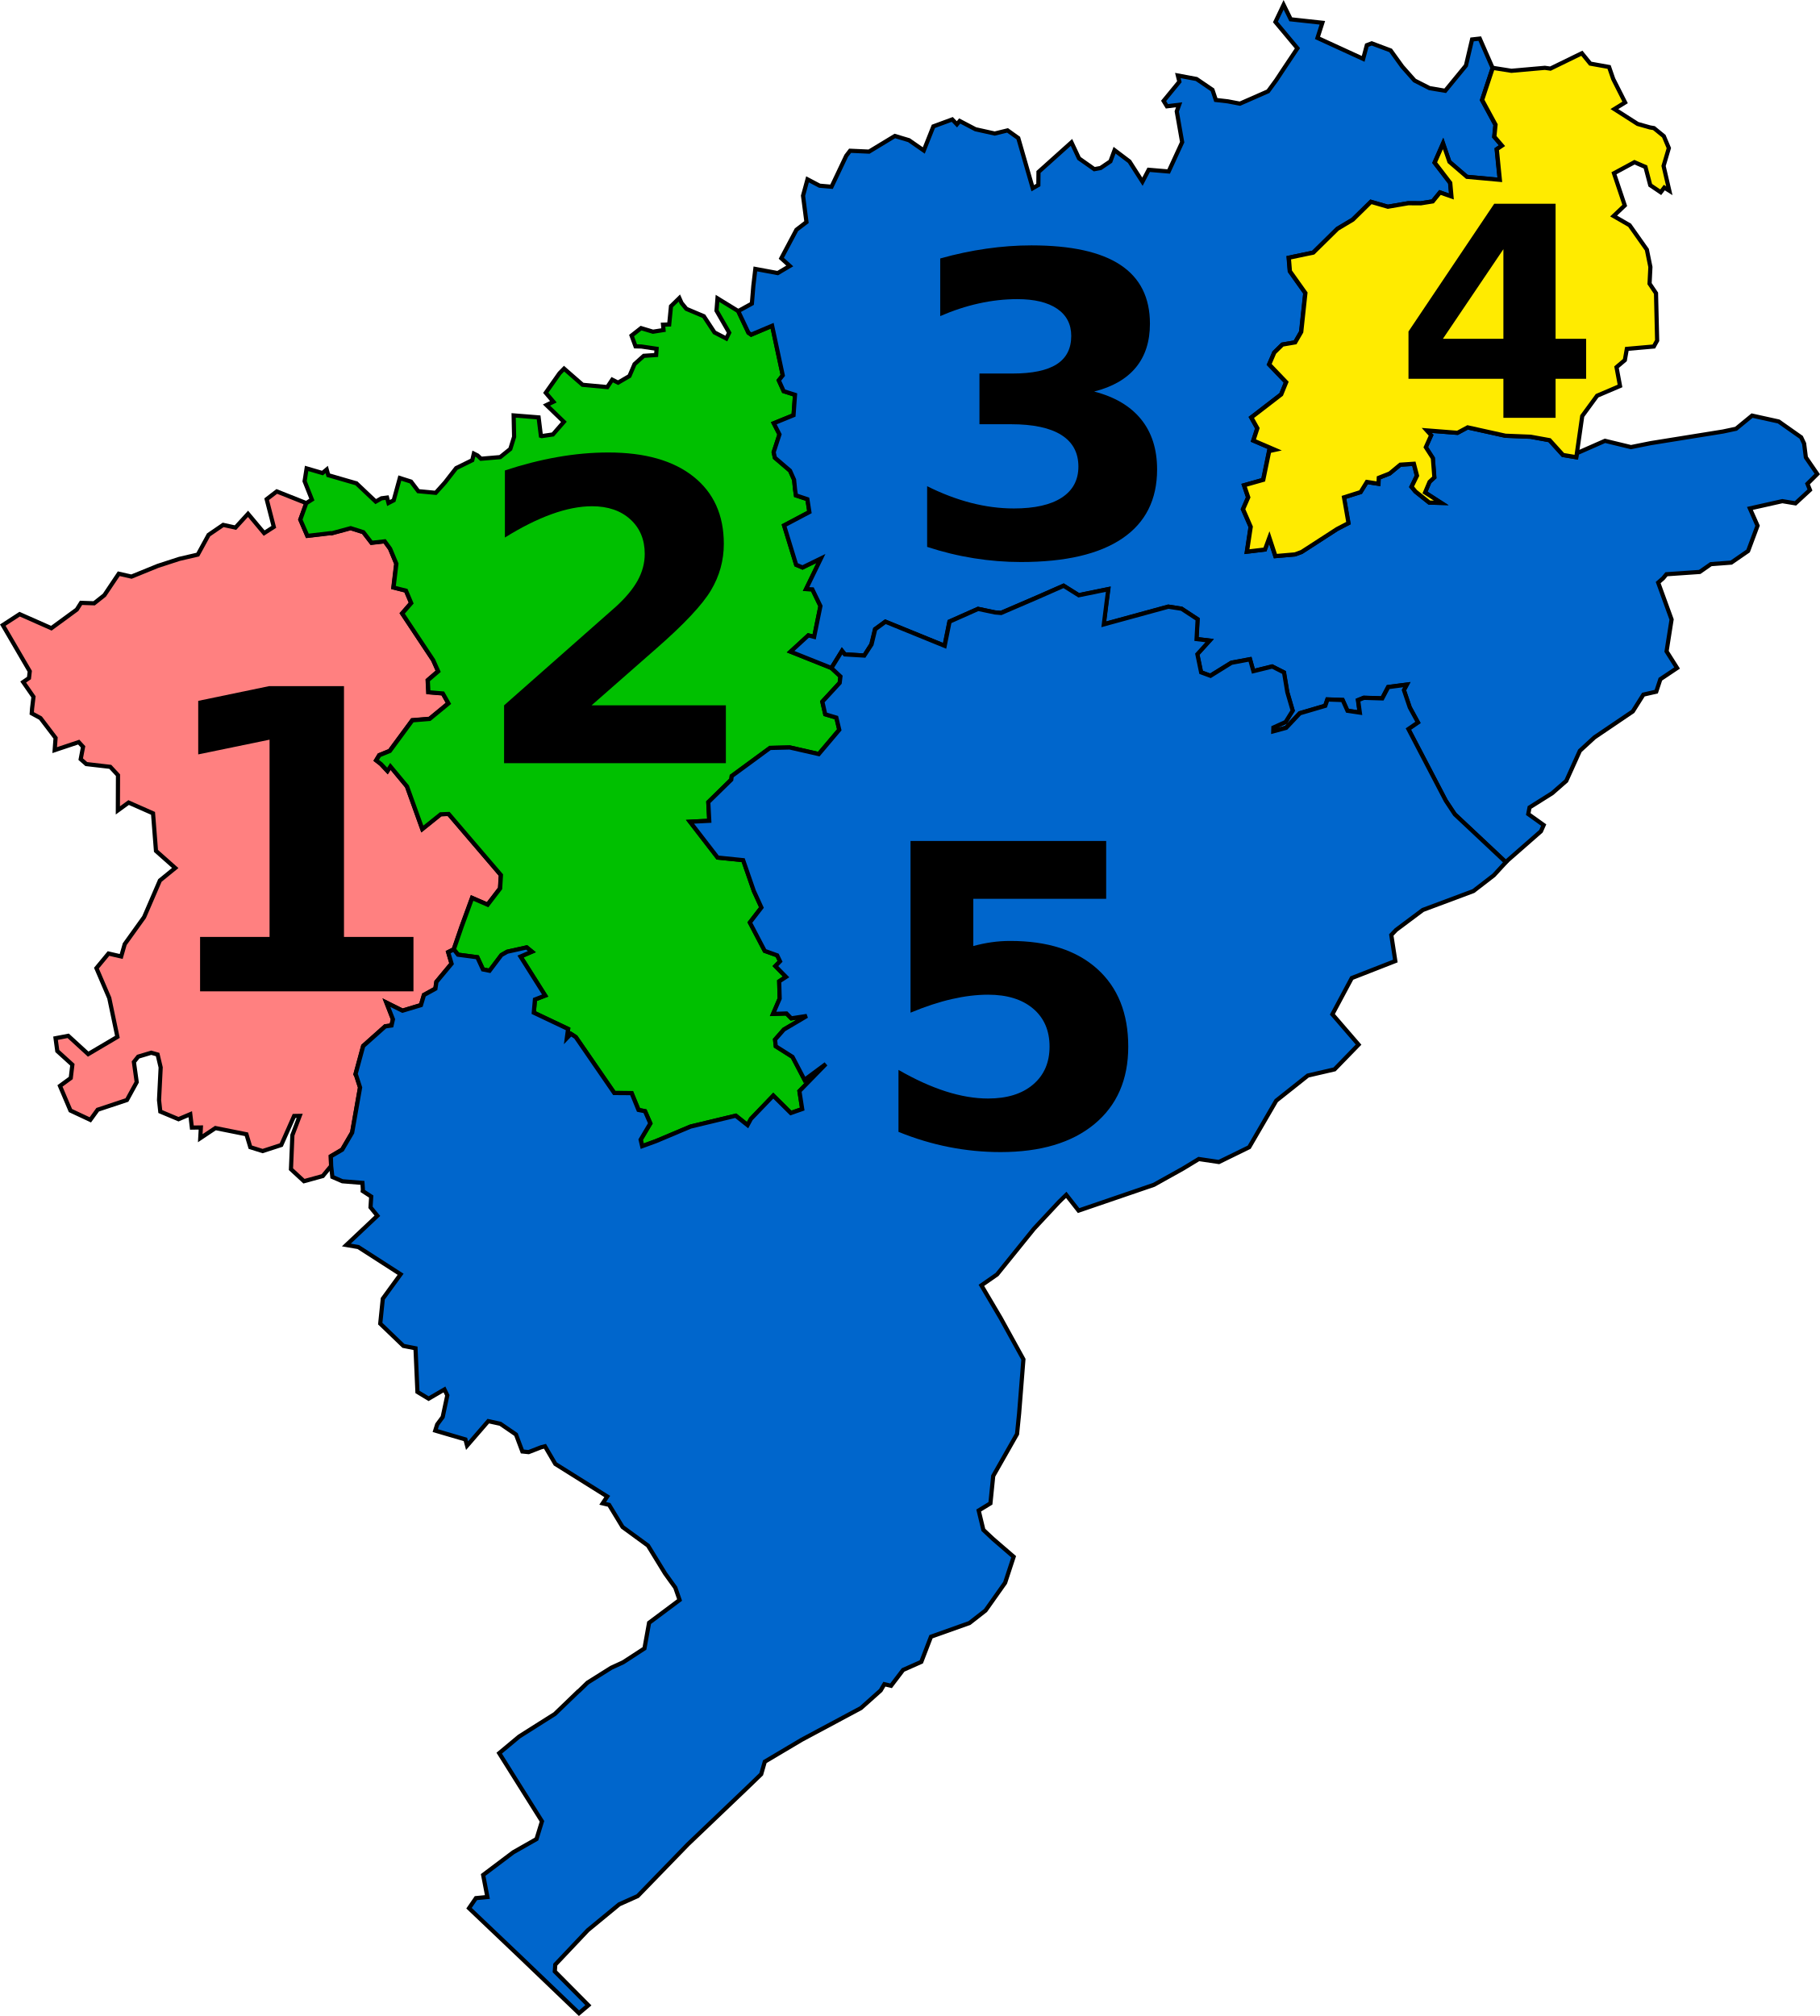
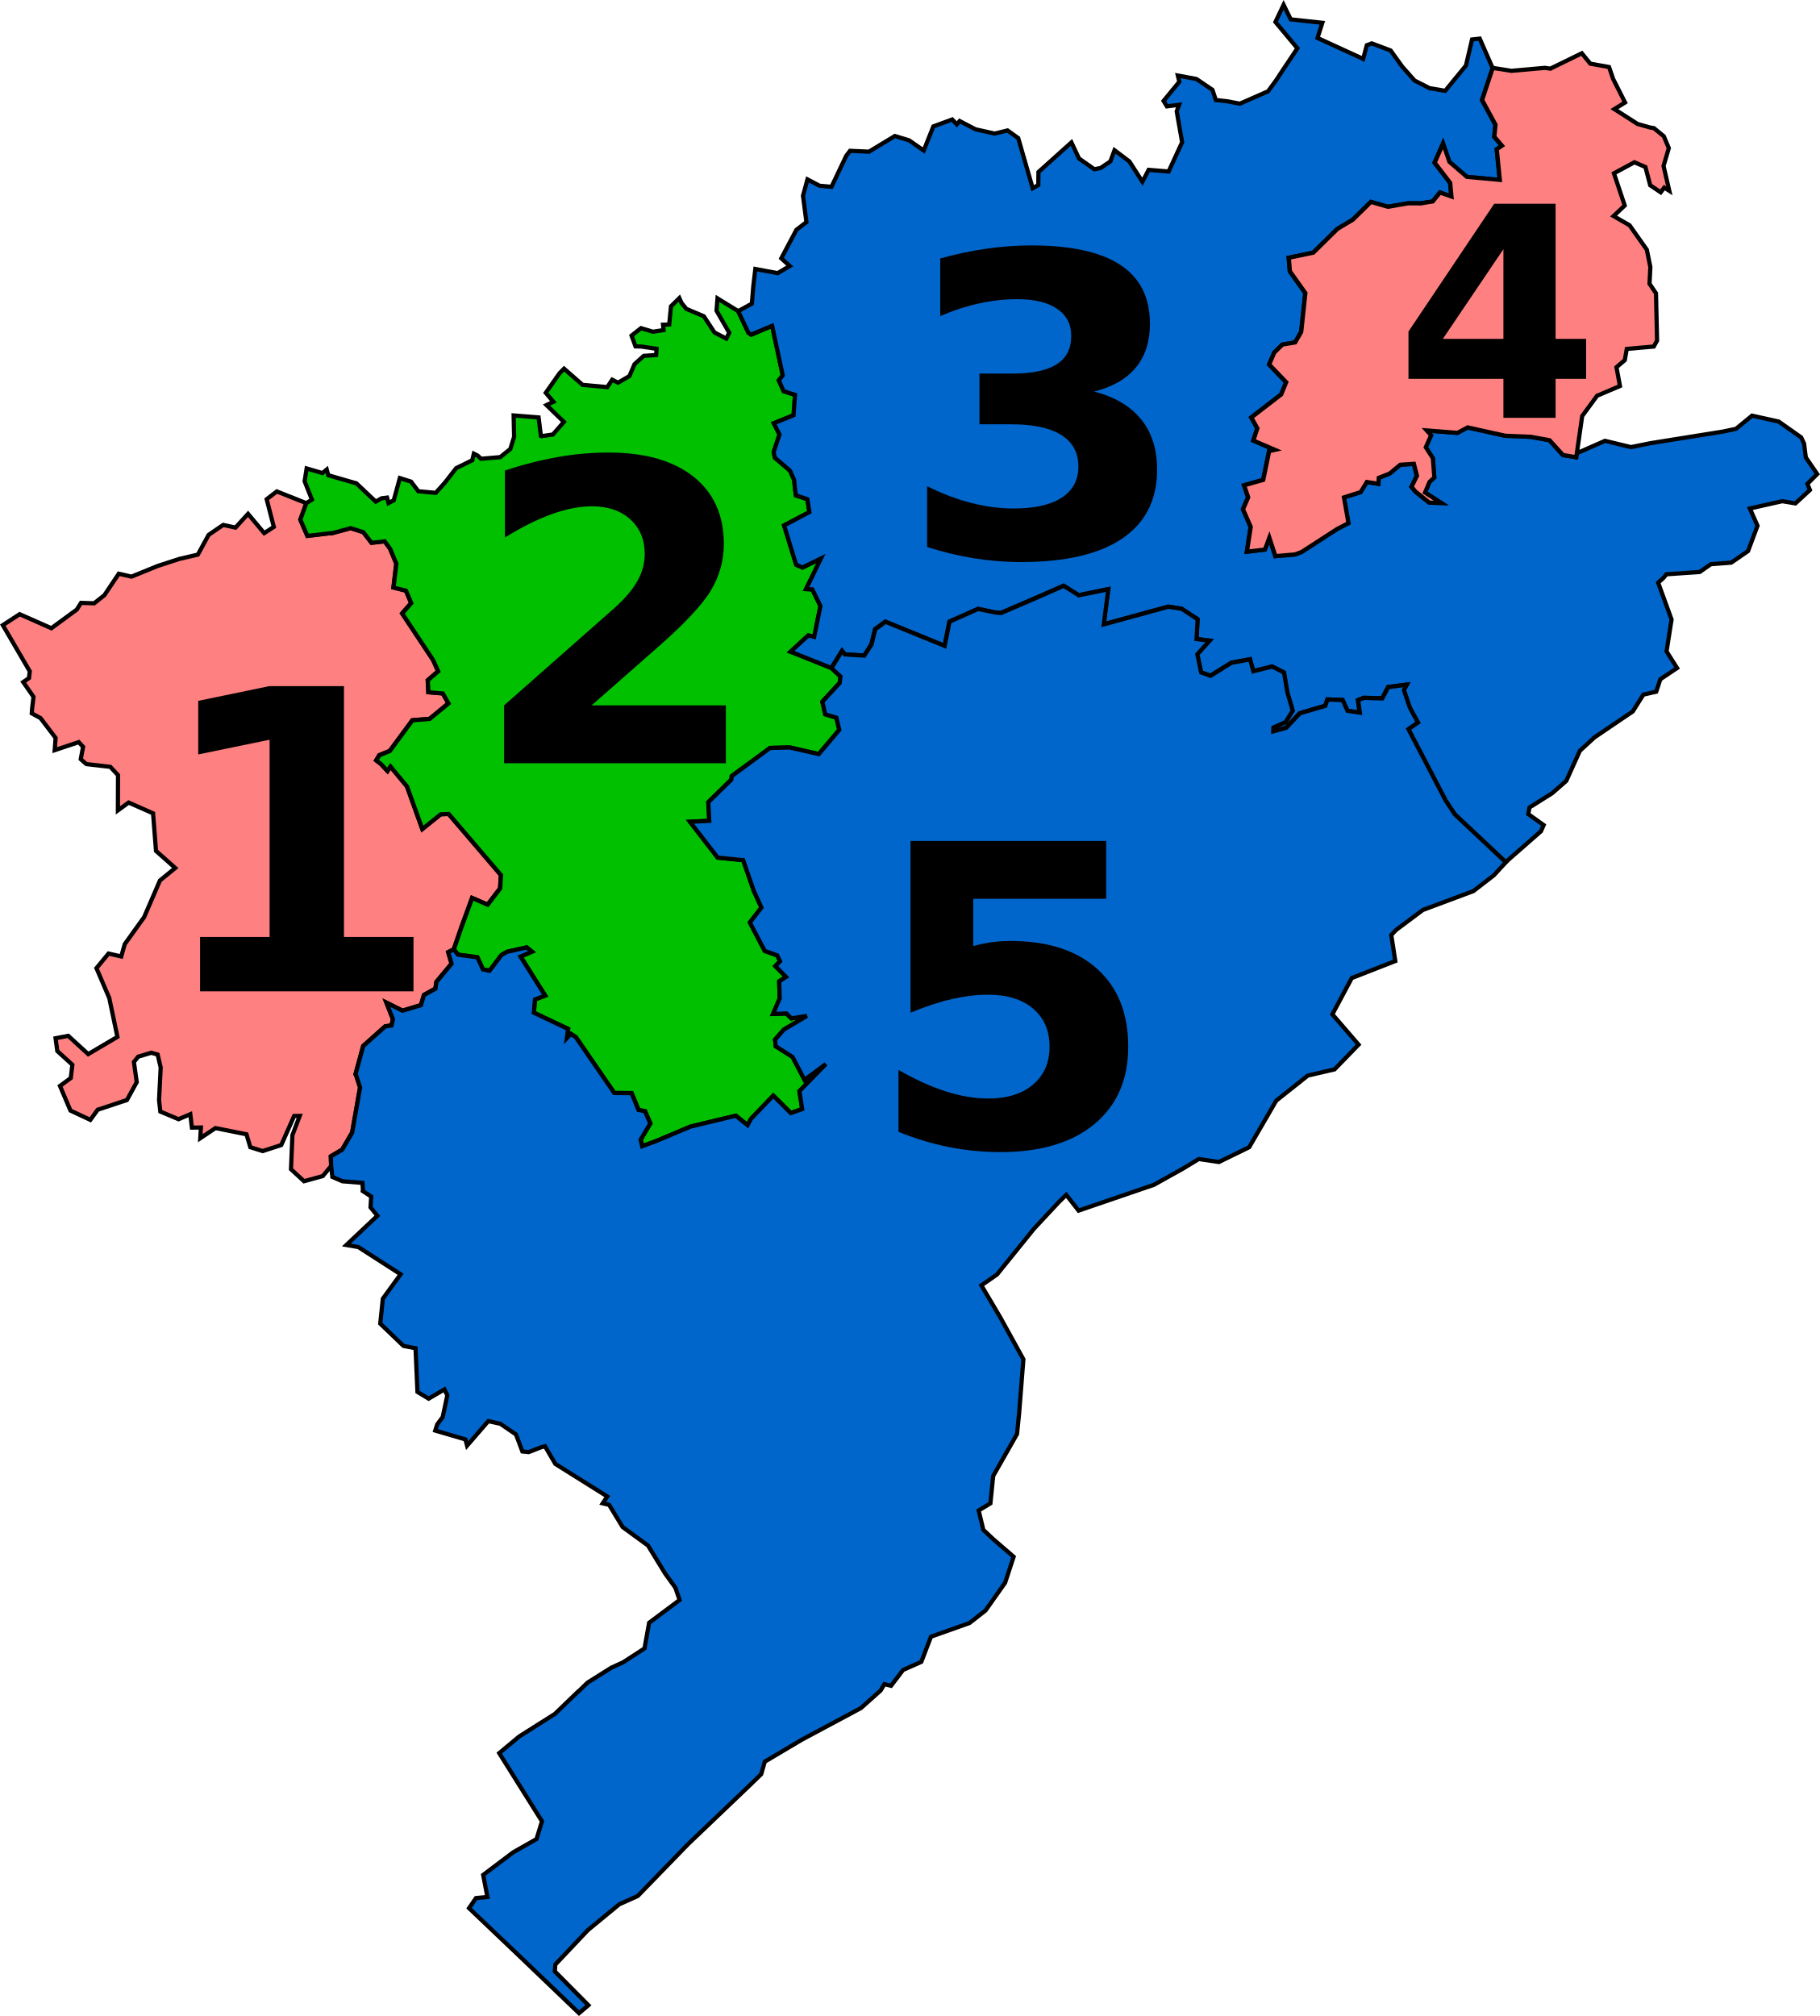
- <svg xmlns="http://www.w3.org/2000/svg" width="873.417" height="967.463" viewBox="0 0 873.417 967.463">
-   <path d="M171.9,264.17l2.867-7.9L160.6,250.648l-4.861,3.732,3.423,13.289-4.628,2.98-7.743-9.248-6.027,6.6-5.892-1.294-7,4.786-5.177,9.473-8.864,2.054-10.346,3.364-12.626,5.139-6.1-1.377-6.907,10.3-4.906,3.883-6.291-.211-2.039,3.228-12.2,8.939-15.222-6.735L29.112,314.8l12.935,22.168-0.368,3.236L38.9,342.118l4.936,7.1-0.662,5.508L43,357.145l4.206,2.28,7.232,9.511L54.011,374.8l11.535-3.853,2.084,2.265L66.5,379.124l2.687,2.363,11.506,1.332,3.7,4-0.061,16.9,5.162-3.762,11.716,5.177,1.415,18.029,9.233,8.194-7.352,6-7.585,17.578-9.3,12.965-1.693,5.922-6.087-1.415-5.8,7.013L80.2,493.762,84.11,512.4l-14.019,8.277L60.5,511.9l-6.072,1.159,0.835,6.14,7.232,6.569-0.768,6.381-5.177,3.793,5.026,11.814,9.541,4.47,3.529-4.861,14.033-4.658,4.7-8.586-1.355-9.669,2.054-2.559,6.275-1.881,3.055,0.865,1.467,6.2-0.783,15.651,0.6,5.508,8.744,3.672,5.644-2.393,0.768,6.426,4.319-.06-0.293,5.147,7.277-4.861,14.877,2.98,1.866,6.2L153.8,567.2l8.939-2.9,6.17-13.936,2.687-.045-3.514,9.255-0.677,16.328,6.245,5.764,9.022-2.483,3.981-4.823-0.158-4.673,5.455-3.22,4.778-8.172,3.807-21.649-1.881-5.817-0.309-.512,3.687-13.582,10.58-9.436,3.01-.414,0.677-2.98-3.115-7.969L220.9,499.8l8.849-2.671,1.438-4.891,5.493-3.025,0.481-3.236,7.277-8.759-1.618-5.523,2.664-1.325,3.7-10.775,5.087-13.9,7.449,3.228,5.982-7.8,0.4-6.426-25.087-29.316-3.823.158-8.819,7.081-7.352-20.43-7.954-9.617-1.415,2.19-3.115-3.333-2.28-1.776,1.483-2.468,5.026-2.054,10.843-14.711,8.277-.67,9.022-7.434-2.687-4.778-6.938-.58-0.293-5.741,4.981-4.3-2.378-5.365-14.877-22.4,4.319-4.981-2.5-5.952-6-1.52,1.37-11.4-2.994-7.2-2.6-3.574-6.306.722-3.935-5.1-6.1-1.934-9.218,2.491-0.339-.1-11.2,1.317Z" transform="translate(-27.768 -14.817)" fill="#ff8080" stroke="#000" stroke-width="2" />
-   <path d="M215.137,382.639l-1.4,2.19-3.13-3.333-2.28-1.776,1.5-2.468,5.026-2.047,10.828-14.711,8.277-.67,9.038-7.442-2.7-4.77-6.938-.587-0.293-5.741,5-4.289-2.393-5.365L220.787,309.22l4.335-4.981-2.513-5.952-5.982-1.52,1.37-11.4-2.994-7.2-2.6-3.567-6.306.715-3.951-5.1-6.087-1.926-9.218,2.491-0.339-.105-11.2,1.317-3.409-7.8,2.852-7.909,2.7-1.723-3.5-8.819,0.971-6.14,7.6,2.22,2.039-1.693,0.752,2.731,13.183,3.815,0.293,0.06,9.3,8.789,2.761-1.573,2.671-.346,0.693,2.6,2.5-1.294,2.942-10.693,5.365,1.708,3.5,4.612,8.345,0.783,4.425-4.921,5.4-6.938,7.728-3.8,0.752-3.153,1.776,0.888,1.663,1.565,9.218-.783,4.861-3.92,1.806-5.839-0.219-10.256,11.98,0.956,1.1,8.857,0.4,0.12,5.35-.783,5.275-6.057-8.345-8.059,3.3-1.588-3.642-4.3,6.6-9.368,2.174-2.22,8.894,7.758,11.859,1.1,2.362-3.552,2.807,1.422,5.455-3.175,2.453-5.726,4.425-3.973,5.937-.4,0.219-2.98-7.291-1.091-2.822-.068-1.9-5.177,4.552-3.582L341.136,174l5.071-.8-0.248-2.581,2.957-.09,0.865-8.759,4.01-3.92,1.046,2.348,2.325,2.837,8.375,3.536,5.117,7.773,5.674,2.935,1.384-2.8-6.087-10.58,0.467-5.9,9.978,6.117,4.906,10.369,1.309,0.918,10.053-4.259,5.1,23.793-1.9,2.408,2.348,5.192,5.441,1.746-0.707,9.782-9.5,3.868,2.732,5.357-2.791,8.556,0.587,2.619,7.291,6.23,1.942,4.349,0.459,4.612,0.429,2.889,5.486,1.821,0.955,6.17-12.138,6.433,5.794,18.872,3.04,1.294,8.834-4.312-7.11,14.673,3.025,0.158,3.868,8-3.01,14.794-2.822-.707-8.5,7.811,19.6,7.825,4.319,4.041-0.368,3.078-8.33,9.03,1.4,6.057,5.335,1.588,1.4,5.854-9.85,11.641-13.92-3.168-9.466.233-18.383,13.507-0.219,1.723L367.7,399.749l0.459,8.939-9.233.474,13.258,17.179,12.258,1.249,5.117,14.778,3.642,7.946-5.553,7.2,7.141,13.612,5.982,2.13,1.37,2.882-2.235,2.28,5.1,5.185-3.281,2.13,0.233,8.277-3.175,7.367,6.426-.218,2.325,2.348,7.48-1.159-11.039,6.539-4.229,4.823,0.354,3.206L408.137,522l5.764,11.009,10.241-7.6-12.7,13.018,1.325,8.6-5.455,1.911-8.42-8.345-10.715,11.152-1.618,2.995-5.674-4.515-21.694,5.215-16.607,7-6.6,2.408-0.738-3.115,4.642-7.818-2.543-5.847-3.13-.617-3.319-8.067-8.315-.06-18.473-26.848-2.348-1.512L299.834,513l0.6-4.409-16.464-7.818,0.542-6.306,4.906-1.9-11.813-18.721,5.441-2.34-2.5-2.039-9.331,2.069-2.791,1.588-5.689,7.54-3.161-.632-2.7-5.847-9.286-1.234-2.016-2.528,3.7-10.775,5.087-13.891,7.449,3.22,5.982-7.8,0.384-6.426L243.091,405.44l-3.807.158-8.819,7.073-7.352-20.43Z" transform="translate(-27.768 -14.817)" fill="#00c000" stroke="#000" stroke-width="2" />
-   <path d="M442.525,329.394l-9.316-.564-1.355-1.693-5.087,8.239-19.6-7.825,8.51-7.811,2.807,0.707,3.01-14.794-3.868-8L414.6,297.5l7.126-14.673-8.834,4.312-3.04-1.294-5.794-18.879,12.138-6.426-0.971-6.17-5.486-1.828-0.429-2.882-0.459-4.612-1.942-4.349-7.277-6.23-0.587-2.626,2.791-8.548-2.732-5.357,9.481-3.868,0.707-9.782-5.441-1.746-2.348-5.2,1.911-2.4-5.1-23.793L388.248,175.4l-1.309-.91-4.906-10.377L388.6,160.5l0.693-8.405,0.971-8.217L401,145.869l5.779-3.416-4.055-3.687,7.261-13.687,4.809-3.687-1.648-12.649,2.145-7.863,5.816,3.055,5.719,0.5,7.058-14.861,1.851-2.408,9.083,0.414,12.4-7.51L464,82.1l7.1,4.929,4.6-11.565,9.052-3.333,2.25,2.34,1.325-1.6,7.585,3.973,9.233,2.054,6.155-1.505,5.147,3.68,6.938,24.064,2.687-1.543,0.075-6.246,15.832-14.207,3.612,7.69L552.935,96l2.994-.549,4.733-3.2,1.987-5.365,7.156,5.41,6.23,9.722L579.03,96.3l9.579,0.812,6.478-14.064L592.5,68.275l1.144-3.175-5.862.73-1.588-2.6,7.555-9.21-0.722-2.965,8.962,1.67,7.645,5.207,1.618,4.861,5.734,0.654,5.816,1.114,13.522-5.937,3.935-5.373,3.01-4.567,7.141-10.7L639.858,25.347l3.92-8.232L647.2,24.09l15.17,1.655-2.325,7.262,21.912,10.06,1.761-6.562,2.348-.888,9.067,3.4,5.583,7.751,5.922,6.689,7.156,3.649,7.539,1.279,9.948-12.122,2.942-12.514,3.687-.414,6.17,14.1-5.1,15.41,6.426,11.859-0.572,5.786,3.672,4.274-2.5,1.7,1.483,14.711-15.832-1.5-8.375-7.209-3.04-8.8-4.041,9.2,7.449,9.714,0.6,6.517-5.486-1.919-3.514,4.281-5.734.925-5.982-.038-9.79,1.678-8.126-2.348-8.713,8.548-7.374,4.409-0.481.474-11.1,10.933-11.768,2.453,0.542,6.479,7.435,10.452L652.145,174.1l-2.9,5.027-6.1,1.046-3.9,3.823-2.468,5.711,8.157,8.533-2.378,5.862-14.342,11.054,2.9,5.192-1.926,5.884,10.361,4.454-2.777.6L633.92,245.1l-9.173,2.6,1.956,5.8-2.483,5.689,3.7,8.45-1.806,11.934,8.638-1.038,2.084-5.734,2.942,8.894,9.331-.805,0.865-.293,2.378-.888,16.991-10.994,5.486-2.859-2.145-12.356,7.984-2.521,2.994-4.861,5.568,0.865,0.151-2.867,5.215-2.054,5.1-4.229,6.523-.436,1.483,5.719-2.588,5.312L707,250.7l6.645,5.305,5.719,0.158-7.758-5,2.145-5.1,2.31-2.137-0.722-9.248-3.378-5.252L714.5,223.7l-2.1-2.325,14.771,1.159,4.854-2.611,18.149,4.011,12.093,0.482,9.083,1.655,6.449,7.1,6.365,1.069,0.278-1.9,13.582-5.975,12.446,3.017,9.451-1.9L854.65,221.9l6.261-1.332,7.683-6.306,12.77,2.822,10.79,7.592,1.415,3.01,0.835,6.614,5.486,7.991-4.718,4.688,1.2,2.98-6.952,6.411-6.306-1.054-15.561,3.491,3.672,8.285-4.53,12.137-8.081,5.576-9.774.738-5.38,3.747-15.945,1.1-1.6,1.911-2.378,2.092L829.97,312.1l-2.407,15.29,5.057,7.991-8.036,5.38-1.971,5.975-6.17,1.422-5.087,8.067-18.4,12.461-7,6.426-6.523,14.44-6.742,5.9L761.805,402.3l-0.617,3.168,7.4,5.3-1.309,2.965-16.931,14.823-24.47-22.973-4.349-6.562-17.961-34.388,4.6-3.16-3.92-7.194-2.807-8.33,1.4-2.611-8.939,1.167-2.852,5.425-8.834-.278-2.777,1.129,0.82,5.967-5.907-.88-2.3-5.147-2.836-.12-4.47-.158-1.046,3.04-12.213,3.589-6.6,6.983-6.155,1.655,0.061-1.8,5.862-2.664,3.409-5.463-2.6-8.826-1.573-9.473-5.644-2.859L629.2,336.86l-1.6-5.7-8.947,1.686-10.053,6.23-4.484-1.648-1.821-8.714,5.907-6.5-6.275-.767,0.512-9.5-7.675-5.041-6.351-.993L557.4,314.4l1.325-10.414,0.851-6.456-14.184,2.9-7.246-4.545-12.273,5.4-17.736,7.638-2.927-.233-8.112-1.7-13.71,6.095-2.348,11.625-28.421-11.573-4.936,3.6-1.761,7.291Z" transform="translate(-27.768 -14.817)" fill="#06c" stroke="#000" stroke-width="2" />
-   <path d="M731.751,99.673l-8.39-7.209-3.025-8.8-4.041,9.2,7.449,9.714,0.587,6.517-5.486-1.919-3.5,4.289-5.734.918-6-.038-9.79,1.678-8.126-2.348-8.7,8.548-7.374,4.409-0.481.474-11.114,10.933L646.279,138.5l0.526,6.479,7.435,10.452-2,18.661-2.912,5.027-6.1,1.046-3.9,3.823-2.453,5.711,8.157,8.533-2.393,5.862L628.3,215.146l2.9,5.192-1.926,5.892,10.361,4.447-2.761.6-2.852,13.808-9.187,2.6,1.971,5.8-2.483,5.689L628,267.631,626.2,279.558l8.638-1.038,2.1-5.734,2.927,8.894,9.331-.805,0.865-.293,2.378-.888L669.427,268.7l5.493-2.859-2.159-12.356,7.984-2.521,2.994-4.861,5.583,0.865,0.135-2.859,5.215-2.062,5.1-4.229,6.539-.436,1.483,5.719-2.588,5.312,1.866,2.288,6.659,5.3,5.719,0.158-7.773-5,2.145-5.1,2.31-2.137-0.722-9.248-3.378-5.252,2.558-5.726-2.114-2.333,14.771,1.159,4.861-2.611,18.135,4.011,12.093,0.482,9.1,1.655,6.433,7.1,6.381,1.069,0.278-1.9,2.558-17.849,7.141-9.752,10.994-4.688-1.678-9.022,4-3.386,0.955-5.388,12.95-1.144,1.588-2.859L822.5,155.537l-3.1-4.6,0.4-7.991-1.693-8.322-8.277-11.716-7.683-4.432,5.35-5.064-5.177-15.448,9.835-5.305,5.275,2.28,2.3,8.751,5.026,3.394,1.723-2.25,2.407,1.505-2.761-11.889,2.529-8.563-2.407-5.719L821.5,76.294l-1.9-.324-5.937-1.678-11.152-7.133,5.147-3.175L801.97,52.741l-2-5.779-9.007-1.61-4.055-4.981-15.094,7.367-2.664-.369L753.1,48.791l-8.939-1.415-5.1,15.41,6.426,11.859-0.572,5.786,3.672,4.274-2.5,1.7,1.467,14.7Z" transform="translate(-27.768 -14.817)" fill="#ffeb00" stroke="#000" stroke-width="2" />
-   <path d="M229.788,497.172l-8.849,2.671-7.713-3.838,3.115,7.969-0.677,2.972-3.01.429-10.58,9.436-3.687,13.567,0.309,0.512,1.881,5.817-3.807,21.664-4.778,8.172-5.455,3.206,0.158,4.688,0.572,5.177,4.823,2.084,9.624,0.783,0.2,3.22-0.075.677,4.071,2.649-0.323,5.177,3.281,4.041-14.877,14.033,5.719,0.986,20.309,13.063-8.541,11.731-1.234,11.949,11.129,10.7,5.8,1.144,0.926,20.941,5.365,3.236,7.6-4.425,1.37,2.837-2.22,10.391-2.649,3.589-0.926,2.927,14.493,4.244,0.783,2.98,10.174-11.754,5.794,1.264,7.51,5.147,3.055,8.141,3.01,0.309,6.042-2.34,1.806-.459,4.967,8.48,24.914,15.606-2.19,3.3,3.085,0.722,6.449,10.625,12.213,8.924,8.2,13.386,4.906,6.8,2.054,5.922-14.635,10.933-2.22,12.3L326.8,812.547l-5.7,2.619-11.377,7.141-4.071,3.951-0.309.188-11.3,10.888-5.982,3.777-11.167,7.066-9.556,7.969,20.52,32.7-2.619,8.525-11.152,6.336L259.631,914.6l2.039,10.58-5.493.527-3.319,4.838,24.628,23.424,28.142,26.968,4.5-3.807-16.1-16.238,0.219-3.281,15.606-16.5,15.08-12.416,8.864-3.965L357.888,899.9l28.451-27.157,6.735-6.509,1.723-6,17.72-10.52,28.421-15.207,9.466-8.45,1.776-3.01,3.206,0.767,5.779-7.6,8.744-3.883,4.642-12.07,18.473-6.569,7.7-6.012,9.406-13.3,4.1-12.491-9.948-8.586-4.6-4.319-2.235-9.286,5.629-3.439,1.339-13.138,11.438-20.136,1-9.9,2.054-25.938-10.933-19.843-9.233-15.651,7.51-5.23L524,604.453l12.055-12.92,3.409-3.318,5.922,7.555,36.141-12.363,13.936-7.773,7.615-4.612,9.639,1.437,14.538-7.111,12.98-22.326,15.184-12.054,12.8-2.972,11.535-11.874-12.567-14.553,9.3-17.389,20.9-8.172L695.459,463.5l2.3-2.408,12.829-9.594,24.283-9.075,9.8-7.562,5.764-6.268-24.47-22.973-4.349-6.562-17.946-34.388,4.6-3.16-3.935-7.194L701.524,346l1.4-2.619-8.939,1.167-2.852,5.425-8.819-.271-2.777,1.121,0.82,5.967-5.922-.88-2.3-5.147-2.836-.113-4.47-.158-1.046,3.04-12.2,3.589-6.6,6.983-6.17,1.663,0.061-1.806,5.877-2.664,3.394-5.463L645.565,347l-1.573-9.466-5.658-2.859-9.052,2.235-1.6-5.7-8.947,1.678-10.038,6.238-4.5-1.655-1.806-8.706,5.907-6.509L602,321.5l0.526-9.5-7.683-5.041-6.351-.993L557.5,314.445l1.309-10.414,0.851-6.456-14.184,2.9-7.246-4.545-12.258,5.4-17.751,7.645-2.912-.241-8.126-1.7-13.71,6.095-2.348,11.625L452.707,313.18l-4.922,3.6-1.761,7.3-3.484,5.343-9.316-.564-1.355-1.686-5.087,8.232,4.319,4.041-0.368,3.085-8.315,9.022,1.384,6.057,5.335,1.588,1.4,5.854-9.85,11.648-13.92-3.175-9.451.233-18.4,13.507L378.7,388.99l-11.023,10.783,0.467,8.939-9.248.467,13.258,17.179,12.258,1.249,5.117,14.778,3.642,7.946-5.538,7.2,7.126,13.612,5.982,2.144,1.37,2.867-2.235,2.28,5.1,5.2L401.7,485.75l0.233,8.277-3.175,7.367,6.433-.218,2.31,2.348,7.48-1.159L403.94,508.9l-4.229,4.823,0.354,3.206,8.036,5.087,5.764,11.009,10.241-7.6-12.7,13.018,1.339,8.6-5.471,1.911-8.42-8.345-10.715,11.152-1.618,2.995-5.674-4.515-21.694,5.215-16.607,7-6.6,2.408-0.738-3.115,4.642-7.818-2.543-5.847-3.13-.617-3.3-8.067-8.33-.06-18.473-26.848-2.34-1.512-1.942,2.032,0.6-4.409-16.464-7.818,0.557-6.306,4.891-1.9-11.813-18.721,5.441-2.34-2.5-2.039-9.331,2.069-2.791,1.588-5.689,7.54-3.161-.632-2.7-5.847-9.286-1.234-2.016-2.528-2.664,1.339,1.618,5.523-7.277,8.744-0.481,3.251-5.493,3.025Z" transform="translate(-27.768 -14.817)" fill="#06c" stroke="#000" stroke-width="2" />
-   <text transform="translate(415.685 550.031)" font-size="200.907" font-family="DejaVu Sans" font-weight="700">5</text>
-   <text transform="translate(72.471 475.731)" font-size="200.907" font-family="DejaVu Sans" font-weight="700">1</text>
-   <text transform="translate(226.021 366.254)" font-size="200.907" font-family="DejaVu Sans" font-weight="700">2</text>
-   <text transform="translate(431.498 266.864)" font-size="200.907" font-family="DejaVu Sans" font-weight="700">3</text>
-   <text transform="translate(669.61 200.503)" font-size="140.923" font-family="DejaVu Sans" font-weight="700">4</text>
+ <svg xmlns="http://www.w3.org/2000/svg" width="866.318" height="959.605" viewBox="0 0 866.318 959.605">
+   <path d="M168.639,262.985l2.843-7.836-14.054-5.575-4.821,3.7,3.4,13.18-4.59,2.955-7.68-9.172-5.978,6.545-5.843-1.284-6.941,4.747-5.135,9.4-8.792,2.038-10.262,3.336-12.523,5.1L82.2,288.748l-6.851,10.217-4.866,3.851-6.24-.209-2.023,3.2-12.1,8.866L35.03,308l-8.015,5.209,12.829,21.987L39.478,338.4l-2.754,1.9,4.9,7.038L40.963,352.8l-0.171,2.4,4.172,2.261,7.173,9.433-0.425,5.822L63.152,368.9l2.067,2.247L64.1,377l2.665,2.344,11.412,1.321,3.672,3.963-0.06,16.762,5.12-3.732,11.62,5.135,1.4,17.882,9.158,8.127L101.8,434.76l-7.523,17.434-9.224,12.859-1.679,5.874-6.038-1.4-5.754,6.956,6.1,14.225,3.881,18.487L67.66,517.4l-9.516-8.7-6.023,1.149,0.828,6.09,7.173,6.515-0.762,6.329-5.135,3.762,4.985,11.717,9.463,4.433,3.5-4.821,13.919-4.62,4.665-8.516-1.344-9.59,2.037-2.538,6.224-1.866,3.03,0.858,1.455,6.15-0.776,15.524,0.6,5.463,8.672,3.642,5.6-2.373,0.762,6.374,4.284-.06-0.291,5.105,7.217-4.821,14.755,2.955,1.851,6.15,5.859,1.836,8.866-2.873,6.12-13.822,2.665-.045-3.486,9.18-0.671,16.2,6.194,5.717,8.948-2.463,3.948-4.784-0.157-4.635,5.411-3.194,4.739-8.105,3.776-21.472-1.866-5.769-0.306-.507,3.657-13.471,10.493-9.359,2.986-.41,0.671-2.955-3.089-7.9,7.65,3.821,8.777-2.649,1.426-4.851,5.448-3,0.477-3.209,7.217-8.687-1.6-5.478,2.642-1.314,3.672-10.688,5.045-13.785,7.389,3.2,5.934-7.739,0.4-6.374-24.883-29.077-3.792.157-8.747,7.023-7.292-20.263-7.889-9.538-1.4,2.172-3.089-3.306-2.261-1.762,1.47-2.448,4.985-2.038,10.755-14.591,8.209-.664,8.948-7.374-2.665-4.739-6.881-.575-0.291-5.695,4.941-4.261-2.359-5.321L217.059,307.6l4.284-4.941-2.478-5.9-5.948-1.508,1.358-11.307-2.97-7.142-2.582-3.545-6.254.717-3.9-5.06-6.053-1.918-9.142,2.47-0.336-.1-11.106,1.306Z" transform="translate(-25.67 -15.646)" fill="#ff8080" stroke="#000" stroke-width="2" />
+   <path d="M211.523,380.488l-1.388,2.172-3.1-3.306-2.261-1.762,1.485-2.448,4.985-2.03,10.739-14.591,8.209-.664,8.964-7.381-2.679-4.732-6.881-.582L229.3,339.47l4.955-4.254-2.373-5.321-14.755-22.226,4.3-4.941-2.493-5.9L213,295.316l1.358-11.307-2.97-7.142-2.582-3.538-6.254.709-3.918-5.06-6.038-1.91-9.142,2.47-0.336-.1-11.106,1.306-3.381-7.732,2.829-7.844,2.679-1.709-3.47-8.747,0.963-6.09,7.538,2.2,2.023-1.679,0.746,2.709,13.075,3.784,0.291,0.06,9.224,8.717,2.739-1.56,2.649-.343,0.687,2.582,2.478-1.284L216,243.2l5.321,1.694,3.47,4.575,8.277,0.776,4.389-4.881,5.352-6.881,7.665-3.769,0.746-3.127,1.761,0.881,1.649,1.552,9.142-.776,4.821-3.888,1.791-5.792-0.217-10.172,11.882,0.948,1.09,8.784,0.4,0.119,5.307-.776,5.232-6.008-8.277-7.993,3.269-1.575-3.612-4.269L292,193.33l2.156-2.2,8.822,7.695,11.763,1.09,2.343-3.523,2.784,1.411,5.411-3.15,2.433-5.679,4.389-3.941,5.888-.4,0.217-2.955-7.232-1.082-2.8-.067-1.88-5.135,4.515-3.553,5.687,1.709,5.03-.791-0.246-2.56,2.933-.09,0.858-8.687,3.978-3.888,1.038,2.329,2.306,2.814,8.307,3.508,5.075,7.71,5.628,2.911,1.373-2.776-6.038-10.493,0.463-5.851,9.9,6.068,4.866,10.284,1.3,0.911,9.971-4.224,5.06,23.6-1.88,2.388,2.329,5.15,5.4,1.731-0.7,9.7-9.418,3.836,2.709,5.314-2.769,8.486,0.582,2.6,7.232,6.18,1.926,4.314,0.456,4.575,0.425,2.866,5.441,1.806,0.947,6.12-12.039,6.381,5.747,18.718,3.016,1.284,8.762-4.276L409.4,296.048l3,0.157,3.836,7.933-2.986,14.673-2.8-.7-8.426,7.747,19.442,7.762,4.284,4.008-0.365,3.052-8.262,8.956,1.388,6.008,5.291,1.575,1.388,5.807-9.769,11.546-13.807-3.142-9.389.231-18.233,13.4-0.217,1.709-10.934,10.695,0.456,8.866-9.158.47,13.15,17.039,12.158,1.239,5.075,14.658,3.612,7.882-5.508,7.142,7.083,13.5,5.934,2.112L397,473.227l-2.217,2.261,5.06,5.142-3.254,2.112,0.231,8.209-3.15,7.307,6.374-.216,2.306,2.329,7.419-1.149-10.949,6.486-4.194,4.784,0.351,3.18,7.971,5.045,5.717,10.919,10.157-7.538-12.6,12.911,1.314,8.531-5.411,1.9-8.352-8.277L383.15,548.219l-1.6,2.97-5.628-4.478L354.4,551.884l-16.472,6.941-6.545,2.388-0.732-3.09,4.6-7.754-2.523-5.8-3.1-.612-3.292-8-8.247-.06-18.322-26.629-2.329-1.5-1.91,2.015,0.6-4.374-16.33-7.754,0.538-6.254,4.866-1.881-11.717-18.569,5.4-2.321-2.478-2.023-9.254,2.053-2.769,1.575-5.642,7.478-3.135-.627-2.679-5.8-9.21-1.224-2-2.508,3.672-10.688,5.045-13.777,7.389,3.194,5.934-7.732,0.381-6.374L239.249,403.1l-3.776.157-8.747,7.016-7.292-20.263Z" transform="translate(-25.67 -15.646)" fill="#00c000" stroke="#000" stroke-width="2" />
+   <path d="M437.057,327.678l-9.24-.56-1.344-1.679-5.045,8.172-19.442-7.762,8.441-7.747,2.784,0.7,2.986-14.673-3.836-7.933-3-.157,7.068-14.554-8.762,4.276-3.016-1.284L398.9,265.754l12.039-6.374-0.963-6.12-5.441-1.813-0.425-2.858-0.456-4.575-1.926-4.314-7.217-6.18-0.582-2.6,2.769-8.478-2.709-5.314,9.4-3.836,0.7-9.7-5.4-1.731-2.329-5.157,1.9-2.381-5.06-23.6-9.986,4.217-1.3-.9-4.866-10.292,6.516-3.582,0.687-8.337,0.963-8.15,10.643,1.978,5.731-3.388-4.022-3.657,7.2-13.576,4.769-3.657-1.634-12.546,2.127-7.8,5.769,3.03,5.672,0.5,7-14.74,1.836-2.388,9.008,0.41,12.3-7.448,6.732,2.008,7.038,4.889,4.56-11.471,8.978-3.306,2.231,2.321,1.314-1.582L490,77.189l9.158,2.038,6.1-1.493,5.1,3.65,6.881,23.868,2.665-1.53,0.075-6.195,15.7-14.091,3.582,7.627,7.292,5.127,2.97-.545,4.695-3.172,1.971-5.321,7.1,5.366,6.18,9.643,2.97-5.679,9.5,0.806,6.426-13.949-2.567-14.651,1.134-3.15-5.814.724-1.575-2.582,7.493-9.135L586.33,51.6l8.889,1.657,7.583,5.165,1.6,4.821,5.687,0.649,5.769,1.1,13.412-5.889,3.9-5.329,2.986-4.53,7.083-10.613L632.781,26.109l3.888-8.165,3.4,6.919L655.111,26.5l-2.306,7.2,21.733,9.978,1.746-6.508,2.329-.881,8.993,3.374,5.537,7.687,5.874,6.635,7.1,3.62,7.478,1.269,9.867-12.024,2.918-12.412,3.657-.41,6.12,13.986-5.06,15.285,6.374,11.762L736.9,80.807l3.642,4.239-2.478,1.687,1.47,14.591-15.7-1.485-8.307-7.15-3.016-8.725L708.5,93.092l7.389,9.635,0.6,6.463-5.441-1.9-3.486,4.246-5.687.918-5.934-.037-9.71,1.664-8.06-2.329-8.642,8.478-7.314,4.374-0.477.47-11.008,10.844-11.672,2.433,0.538,6.426,7.374,10.366-2,18.509-2.873,4.986-6.053,1.037-3.866,3.791-2.448,5.664,8.09,8.463-2.359,5.814L621.235,214.37l2.873,5.15-1.91,5.836,10.277,4.418-2.754.6-2.829,13.7-9.1,2.575,1.941,5.754-2.463,5.642,3.672,8.381-1.791,11.837,8.568-1.03,2.067-5.687,2.918,8.822,9.254-.8,0.858-.291,2.359-.881,16.853-10.9,5.441-2.836L665.342,252.4l7.919-2.5,2.97-4.821,5.523,0.858,0.149-2.843,5.172-2.038,5.06-4.194,6.47-.433,1.47,5.672-2.567,5.269,1.866,2.261,6.591,5.262,5.672,0.157-7.695-4.956,2.127-5.06,2.291-2.12-0.716-9.172-3.351-5.209,2.523-5.687-2.083-2.306,14.651,1.149,4.814-2.59,18,3.978,11.994,0.478,9.008,1.642,6.4,7.038,6.314,1.06,0.276-1.888,13.472-5.926,12.345,2.993,9.374-1.888,34.443-5.516,6.21-1.321,7.62-6.254,12.665,2.8,10.7,7.53,1.4,2.986,0.828,6.56,5.441,7.926-4.679,4.65,1.194,2.955-6.9,6.359-6.254-1.045-15.434,3.463,3.642,8.217-4.493,12.038-8.015,5.531-9.694.732-5.336,3.717L818.911,289l-1.59,1.9-2.359,2.075,6.381,17.561-2.388,15.165,5.015,7.926L816,338.955l-1.955,5.926-6.12,1.411-5.045,8-18.247,12.359-6.941,6.374-6.47,14.322-6.687,5.851-10.8,6.791-0.612,3.142,7.344,5.254-1.3,2.94-16.792,14.7L718.1,403.245l-4.314-6.508-17.815-34.107,4.56-3.134-3.888-7.135-2.784-8.262,1.388-2.59-8.866,1.157-2.829,5.381-8.762-.276-2.754,1.12,0.814,5.919L667,353.935l-2.277-5.105-2.813-.119-4.433-.157-1.038,3.015-12.113,3.56-6.545,6.926-6.1,1.642,0.06-1.784,5.814-2.642,3.381-5.418-2.582-8.754-1.56-9.4-5.6-2.836-8.978,2.217-1.59-5.657-8.874,1.672-9.971,6.18-4.448-1.634L595.521,327l5.859-6.448-6.224-.761,0.507-9.419-7.613-5-6.3-.985L551,312.8l1.314-10.329,0.844-6.4-14.068,2.881-7.187-4.508L519.724,299.8l-17.591,7.575-2.9-.231-8.045-1.687-13.6,6.045-2.329,11.531L447.068,311.55l-4.9,3.575-1.746,7.232Z" transform="translate(-25.67 -15.646)" fill="#06c" stroke="#000" stroke-width="2" />
+   <path d="M723.926,99.829l-8.322-7.15-3-8.725L708.6,93.082l7.389,9.635,0.582,6.463-5.441-1.9-3.47,4.254-5.687.911-5.948-.037-9.71,1.664-8.06-2.329-8.628,8.478-7.314,4.374-0.477.47-11.024,10.844L639.15,138.34l0.522,6.426,7.374,10.366-1.985,18.509-2.888,4.986-6.053,1.037-3.866,3.791-2.433,5.664,8.09,8.463-2.373,5.814-14.225,10.964,2.873,5.15-1.91,5.844,10.277,4.411-2.739.6-2.829,13.7-9.112,2.575,1.955,5.754-2.463,5.642,3.657,8.389-1.791,11.83,8.568-1.03,2.083-5.687,2.9,8.822,9.254-.8,0.858-.291,2.359-.881,16.853-10.9,5.448-2.836-2.142-12.255,7.919-2.5,2.97-4.821,5.537,0.858,0.134-2.836,5.172-2.045,5.06-4.194,6.486-.433,1.47,5.672-2.567,5.269,1.851,2.269,6.605,5.254,5.672,0.157-7.709-4.956,2.127-5.06,2.291-2.12-0.716-9.172-3.351-5.209,2.537-5.679-2.1-2.314,14.651,1.149,4.821-2.59,17.987,3.978,11.994,0.478,9.023,1.642,6.381,7.038,6.329,1.06,0.276-1.888,2.537-17.7,7.083-9.673,10.9-4.65-1.664-8.948,3.963-3.359,0.947-5.344,12.844-1.134,1.575-2.836-0.522-22.509-3.075-4.56,0.4-7.926-1.679-8.255-8.209-11.62-7.62-4.4,5.307-5.023-5.135-15.322,9.755-5.262,5.232,2.261,2.277,8.68,4.985,3.366,1.709-2.232,2.388,1.493L817.528,94.65l2.508-8.493-2.388-5.672-4.709-3.844-1.88-.321-5.888-1.664L794.109,67.58l5.1-3.15-5.642-11.15-1.985-5.732-8.934-1.6-4.022-4.941-14.971,7.307-2.642-.366L745.1,49.362l-8.866-1.4-5.06,15.285,6.374,11.762-0.568,5.739,3.642,4.239-2.478,1.687,1.455,14.583Z" transform="translate(-25.67 -15.646)" fill="#ff8080" stroke="#000" stroke-width="2" />
+   <path d="M226.054,494.087l-8.777,2.649-7.65-3.806,3.089,7.9-0.671,2.948-2.986.425-10.493,9.359-3.657,13.456,0.306,0.507,1.866,5.769L193.3,554.787l-4.739,8.105-5.411,3.18,0.157,4.65,0.568,5.135,4.784,2.067,9.546,0.776,0.2,3.194-0.075.672,4.038,2.627-0.321,5.135,3.254,4.008-14.755,13.919,5.672,0.978,20.143,12.957L207.9,633.824l-1.224,11.852,11.038,10.613,5.754,1.134,0.918,20.771L229.7,681.4l7.538-4.389,1.358,2.814-2.2,10.307-2.627,3.56-0.918,2.9,14.375,4.21L248,703.762,258.1,692.1l5.747,1.254,7.449,5.105,3.03,8.075,2.986,0.306,5.993-2.321,1.791-.455,4.926,8.411,24.711,15.479-2.172,3.277,3.06,0.717,6.4,10.538,12.113,8.851,8.135,13.277,4.866,6.747,2.037,5.874-14.516,10.844-2.2,12.2-10.173,6.605-5.658,2.6-11.284,7.083-4.038,3.918-0.306.187-11.21,10.8-5.934,3.747-11.076,7.008-9.479,7.9,20.353,32.436-2.6,8.456-11.061,6.284-14.33,10.8,2.023,10.493-5.448.522-3.292,4.8,24.427,23.233,27.913,26.748,4.463-3.776-15.964-16.106,0.217-3.254L305.472,934.4l14.957-12.315,8.792-3.933,23.89-24.622L381.329,866.6l6.68-6.456,1.709-5.948,17.576-10.434,28.189-15.083,9.389-8.381,1.761-2.986,3.18,0.761,5.731-7.538,8.672-3.851,4.6-11.971,18.322-6.515,7.635-5.963,9.329-13.2,4.068-12.389-9.867-8.516-4.56-4.284-2.217-9.21,5.583-3.411,1.328-13.031,11.344-19.972,0.993-9.822,2.037-25.726L501.973,643l-9.158-15.524,7.449-5.187,17.606-21.793,11.957-12.814,3.381-3.291,5.874,7.493,35.846-12.262,13.822-7.71,7.553-4.575,9.561,1.425,14.419-7.053,12.874-22.144,15.061-11.956,12.7-2.948,11.441-11.777L659.89,498.448l9.224-17.248L689.84,473.1l-1.91-12.4,2.277-2.388,12.725-9.516,24.085-9,9.725-7.5,5.717-6.217-24.27-22.785-4.314-6.508-17.8-34.107,4.56-3.134-3.9-7.135-2.784-8.255,1.388-2.6-8.866,1.157-2.829,5.381-8.747-.269-2.754,1.112,0.814,5.919-5.874-.873-2.277-5.105-2.813-.112-4.433-.157-1.038,3.015-12.1,3.56-6.545,6.926-6.12,1.649,0.06-1.791,5.829-2.642,3.366-5.418-2.567-8.754-1.56-9.389-5.612-2.836-8.978,2.217-1.59-5.657-8.874,1.664-9.956,6.187-4.463-1.642-1.791-8.635,5.859-6.456-6.24-.754,0.522-9.426-7.62-5-6.3-.985L551.1,312.85l1.3-10.329,0.844-6.4L539.172,299l-7.187-4.508-12.158,5.351-17.606,7.583-2.888-.239-8.06-1.687-13.6,6.045-2.329,11.531L447.156,311.6l-4.881,3.575-1.746,7.239-3.456,5.3-9.24-.56-1.344-1.672-5.045,8.165,4.284,4.008-0.365,3.06-8.247,8.948,1.373,6.008,5.291,1.575,1.388,5.807L415.4,374.6l-13.807-3.15-9.374.231-18.247,13.4-0.217,1.709L362.82,397.483l0.463,8.866-9.172.463,13.15,17.039,12.158,1.239,5.075,14.658,3.612,7.882-5.493,7.142,7.068,13.5,5.934,2.127,1.358,2.843-2.217,2.261,5.06,5.157-3.254,2.1,0.231,8.209-3.15,7.307,6.381-.216,2.291,2.329,7.419-1.149-10.949,6.486-4.194,4.784,0.351,3.18,7.971,5.045,5.717,10.919,10.157-7.538-12.6,12.911,1.328,8.531-5.426,1.9-8.352-8.277-10.627,11.061-1.6,2.97-5.628-4.478L354.364,551.9l-16.472,6.941-6.545,2.388-0.732-3.09,4.6-7.754-2.523-5.8-3.1-.612-3.276-8-8.262-.06-18.322-26.629-2.321-1.5-1.926,2.015,0.6-4.374-16.33-7.754,0.552-6.254,4.851-1.881-11.717-18.569,5.4-2.321-2.478-2.023-9.254,2.053-2.769,1.575-5.642,7.478-3.135-.627-2.679-5.8-9.21-1.224-2-2.508-2.642,1.328,1.6,5.478-7.217,8.672-0.477,3.224-5.448,3Z" transform="translate(-25.67 -15.646)" fill="#06c" stroke="#000" stroke-width="2" />
+   <text transform="translate(412.307 545.567)" font-size="199.269" font-family="DejaVu Sans" font-weight="700">5</text>
+   <text transform="translate(71.889 471.871)" font-size="199.269" font-family="DejaVu Sans" font-weight="700">1</text>
+   <text transform="translate(224.187 363.287)" font-size="199.269" font-family="DejaVu Sans" font-weight="700">2</text>
+   <text transform="translate(427.992 264.707)" font-size="199.269" font-family="DejaVu Sans" font-weight="700">3</text>
+   <text transform="translate(664.164 198.888)" font-size="139.774" font-family="DejaVu Sans" font-weight="700">4</text>
</svg>
